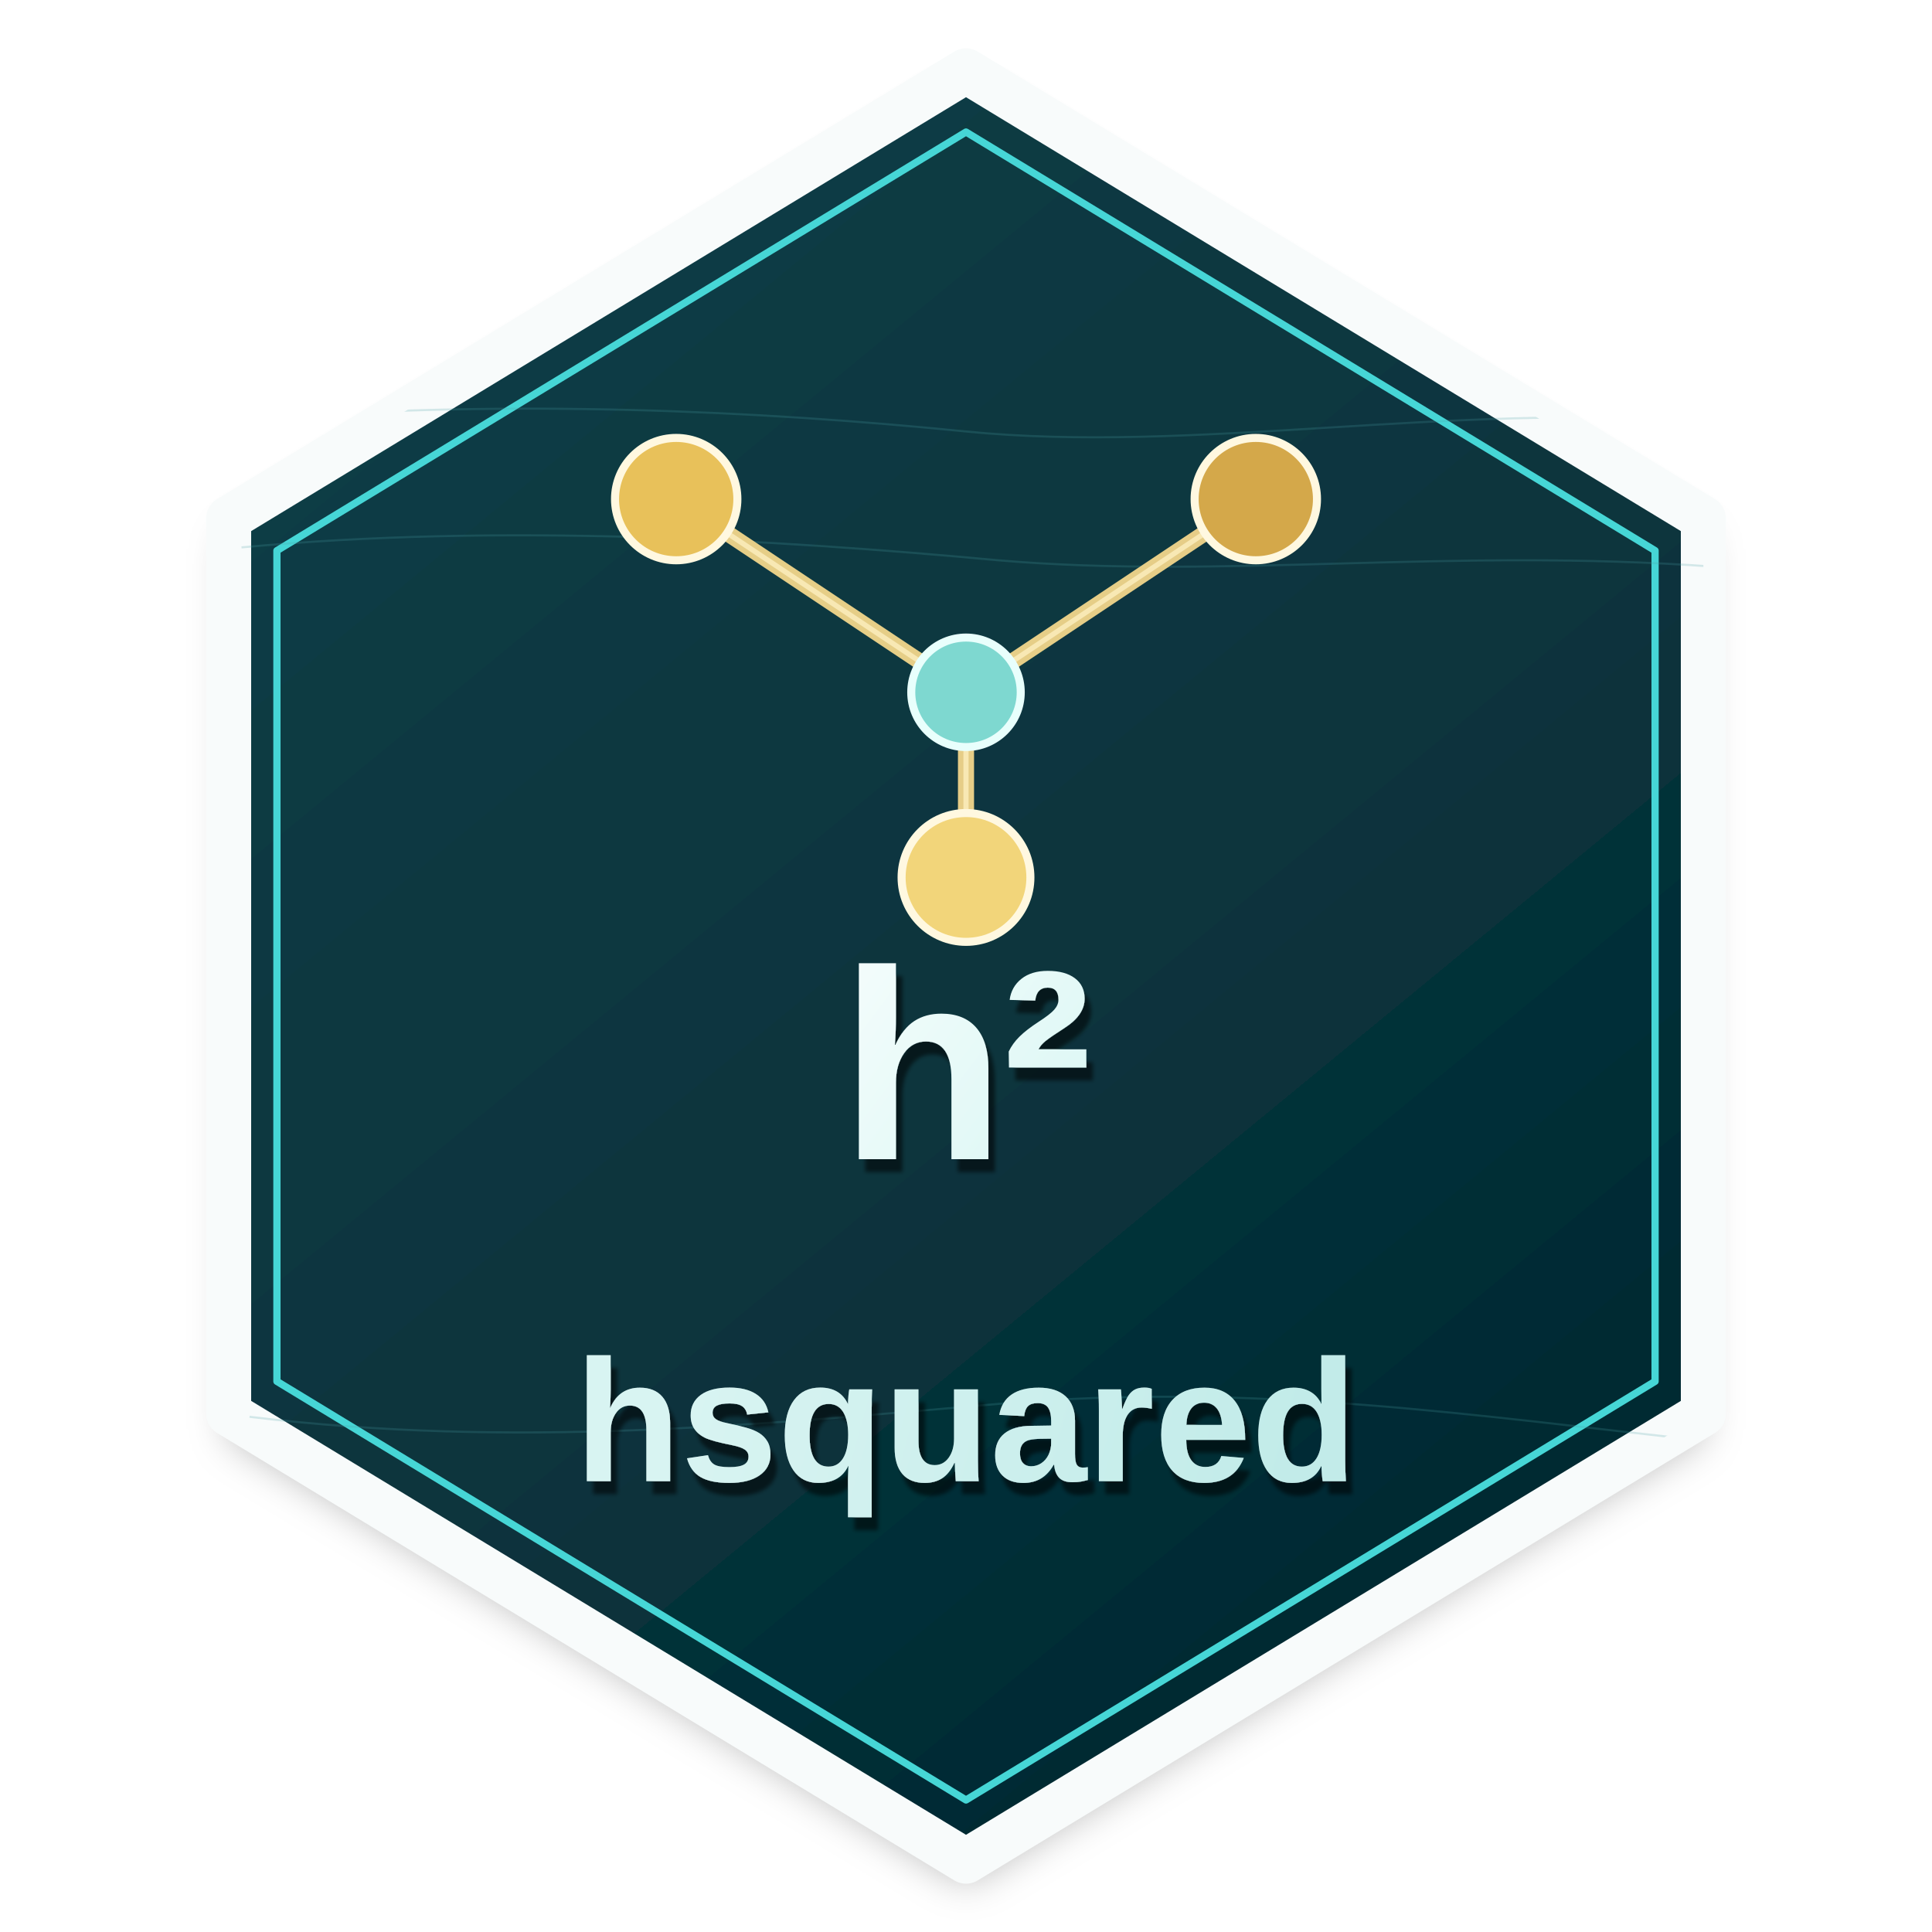
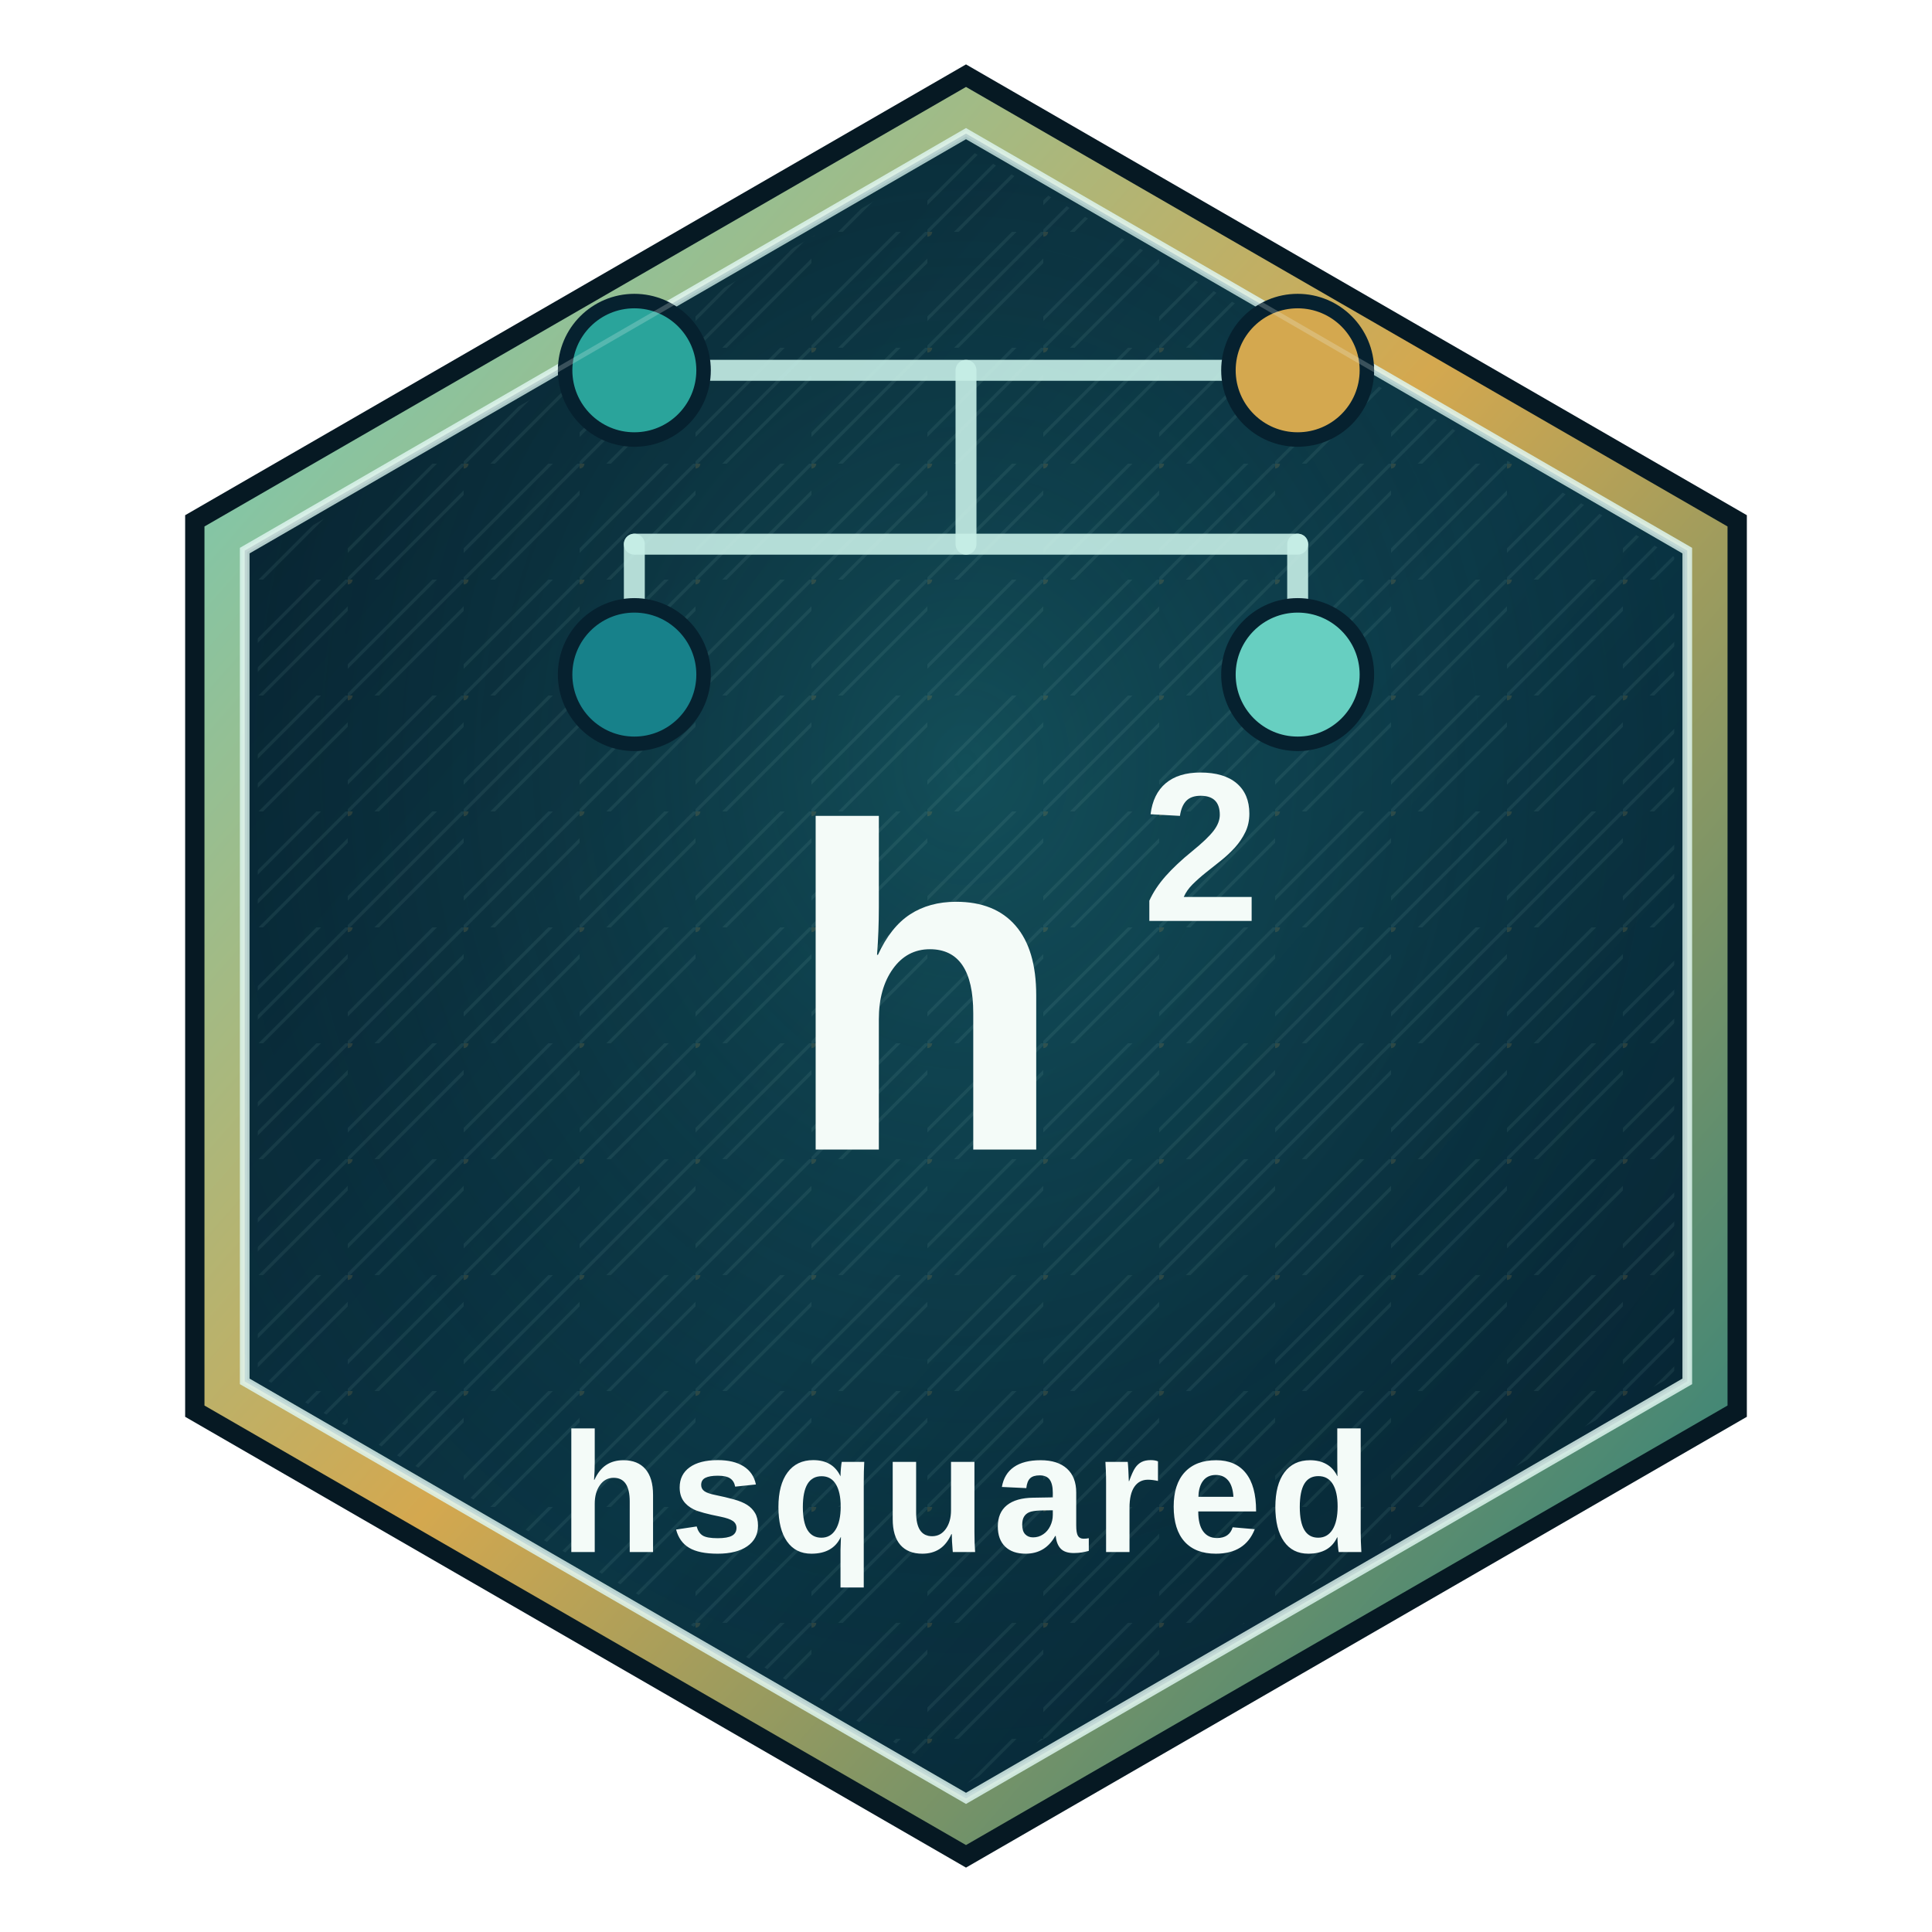
<svg xmlns="http://www.w3.org/2000/svg" width="1200" height="1200" viewBox="0 0 1200 1200" role="img" aria-labelledby="title desc">
  <defs>
-     <linearGradient id="hexFill" x1="230" y1="150" x2="970" y2="1050" gradientUnits="userSpaceOnUse">
-       <stop offset="0" stop-color="#0a3d46" />
-       <stop offset="0.55" stop-color="#07343d" />
-       <stop offset="1" stop-color="#05272f" />
+     <linearGradient id="field" x1="0" y1="0" x2="1" y2="1">
+       <stop offset="0" stop-color="#071F2C" />
+       <stop offset=".55" stop-color="#0A3544" />
+       <stop offset="1" stop-color="#06212F" />
    </linearGradient>
-     <linearGradient id="nameGrad" x1="420" y1="880" x2="780" y2="980" gradientUnits="userSpaceOnUse">
-       <stop offset="0" stop-color="#9fe8e2" />
-       <stop offset="1" stop-color="#5ecfc8" />
+     <linearGradient id="rim" x1="0" y1="0" x2="1" y2="1">
+       <stop offset="0" stop-color="#68D0C4" />
+       <stop offset=".48" stop-color="#D4A84F" />
+       <stop offset="1" stop-color="#167D82" />
    </linearGradient>
-     <linearGradient id="h2Grad" x1="480" y1="520" x2="720" y2="700" gradientUnits="userSpaceOnUse">
-       <stop offset="0" stop-color="#ffffff" />
-       <stop offset="1" stop-color="#d7f6f3" />
-     </linearGradient>
-     <clipPath id="hexClip">
-       <path d="M600 44 1058 322v556L600 1156 142 878V322Z" />
+     <radialGradient id="glow" cx="50%" cy="38%" r="65%">
+       <stop offset="0" stop-color="#2B9A9A" stop-opacity=".28" />
+       <stop offset="1" stop-color="#0B2634" stop-opacity="0" />
+     </radialGradient>
+     <pattern id="mesh" width="72" height="72" patternUnits="userSpaceOnUse">
+       <path d="M0 72L72 0M-18 72L72-18M0 90L90 0" stroke="#B9E6DF" stroke-opacity=".08" stroke-width="2" />
+       <circle cx="0" cy="0" r="3" fill="#D4A84F" fill-opacity=".16" />
+     </pattern>
+     <clipPath id="inner">
+       <path d="M600 92L1039.9 346V854L600 1108L160.1 854V346Z" />
    </clipPath>
-     <filter id="softShadow" x="-20%" y="-20%" width="140%" height="140%">
-       <feDropShadow dx="0" dy="14" stdDeviation="12" flood-color="#000000" flood-opacity="0.28" />
-     </filter>
-     <filter id="textShadow" x="-20%" y="-20%" width="140%" height="140%">
-       <feDropShadow dx="4" dy="8" stdDeviation="1.2" flood-color="#000000" flood-opacity="0.55" />
-     </filter>
  </defs>
-   <path d="M600 44 1058 322v556L600 1156 142 878V322Z" fill="url(#hexFill)" filter="url(#softShadow)" />
-   <path d="M600 44 1058 322v556L600 1156 142 878V322Z" fill="none" stroke="#f8fbfb" stroke-width="28" stroke-linejoin="round" />
-   <path d="M600 82 1028 342v516L600 1118 172 858V342Z" fill="none" stroke="#46d6d6" stroke-width="4.5" stroke-linejoin="round" />
-   <g clip-path="url(#hexClip)">
-     <g fill="none" stroke="#4aa0a6" stroke-width="1.3" opacity="0.22">
-       <path d="M160 260 C320 248 470 255 600 268 C740 282 900 250 1060 262" />
-       <path d="M150 340 C310 325 480 335 620 348 C760 360 900 340 1065 352" />
-       <path d="M155 880 C320 900 470 885 620 872 C780 858 920 880 1060 895" />
-     </g>
-     <g stroke-linecap="round" stroke-linejoin="round">
-       <path d="M420 310 L600 430 L780 310" fill="none" stroke="#f0d58a" stroke-width="10" opacity="0.95" />
-       <path d="M600 430 L600 545" fill="none" stroke="#f0d58a" stroke-width="10" opacity="0.95" />
-       <path d="M420 310 L600 430 L780 310" fill="none" stroke="#fff4c8" stroke-width="3.2" opacity="0.7" />
-       <path d="M600 430 L600 545" fill="none" stroke="#fff4c8" stroke-width="3.2" opacity="0.7" />
-       <circle cx="420" cy="310" r="38" fill="#e8c15a" stroke="#fff8e0" stroke-width="5" />
-       <circle cx="780" cy="310" r="38" fill="#d4a84a" stroke="#fff8e0" stroke-width="5" />
-       <circle cx="600" cy="430" r="34" fill="#7ed8d0" stroke="#e8fffc" stroke-width="5" />
-       <circle cx="600" cy="545" r="40" fill="#f2d57a" stroke="#fff8e0" stroke-width="5" />
-     </g>
-     <g font-family="Arial, Helvetica, sans-serif" font-weight="800" text-anchor="middle" filter="url(#textShadow)">
-       <text x="600" y="720" fill="url(#h2Grad)" font-size="168" letter-spacing="-2">h²</text>
-     </g>
-     <g font-family="Arial, Helvetica, sans-serif" font-weight="800" text-anchor="middle" filter="url(#textShadow)">
-       <text x="600" y="920" fill="#f8fbfb" font-size="108">hsquared</text>
-       <text x="600" y="920" fill="url(#nameGrad)" font-size="108" opacity="0.35">hsquared</text>
-     </g>
+   <path d="M600 40L1085 320V880L600 1160L115 880V320Z" fill="#061923" />
+   <path d="M600 54L1073 327V873L600 1146L127 873V327Z" fill="url(#rim)" />
+   <path d="M600 83L1048 342V858L600 1117L152 858V342Z" fill="url(#field)" stroke="#DDF4EF" stroke-opacity=".85" stroke-width="6" />
+   <path d="M600 83L1048 342V858L600 1117L152 858V342Z" fill="url(#glow)" />
+   <path d="M600 83L1048 342V858L600 1117L152 858V342Z" fill="url(#mesh)" clip-path="url(#inner)" />
+   <g fill="none" stroke="#C7EEE7" stroke-opacity=".9" stroke-width="13" stroke-linecap="round" stroke-linejoin="round">
+     <path d="M394 230H806" />
+     <path d="M600 230V338" />
+     <path d="M394 338H806" />
+     <path d="M394 338V419" />
+     <path d="M806 338V419" />
  </g>
+   <g fill="none" stroke="#D4A84F" stroke-opacity=".55" stroke-width="6" stroke-linecap="round">
+     <path d="M394 230V193" />
+     <path d="M806 230V193" />
+     <path d="M394 419V452" />
+     <path d="M806 419V452" />
+   </g>
+   <g stroke="#06212F" stroke-width="9">
+     <circle cx="394" cy="230" r="43" fill="#2AA49B" />
+     <circle cx="806" cy="230" r="43" fill="#D4A84F" />
+     <circle cx="394" cy="419" r="43" fill="#17818A" />
+     <circle cx="806" cy="419" r="43" fill="#67CFC1" />
+   </g>
+   <g fill="#F4FBF8" font-family="Arial, Helvetica, sans-serif" font-weight="800">
+     <text x="574" y="714" text-anchor="middle" font-size="286">h</text>
+     <text x="746" y="572" text-anchor="middle" font-size="132">2</text>
+     <text x="600" y="964" text-anchor="middle" font-size="106" letter-spacing="4">hsquared</text>
+   </g>
+   <path d="M600 83L1048 342V858L600 1117L152 858V342Z" fill="none" stroke="#F4FBF8" stroke-opacity=".22" stroke-width="3" />
</svg>
